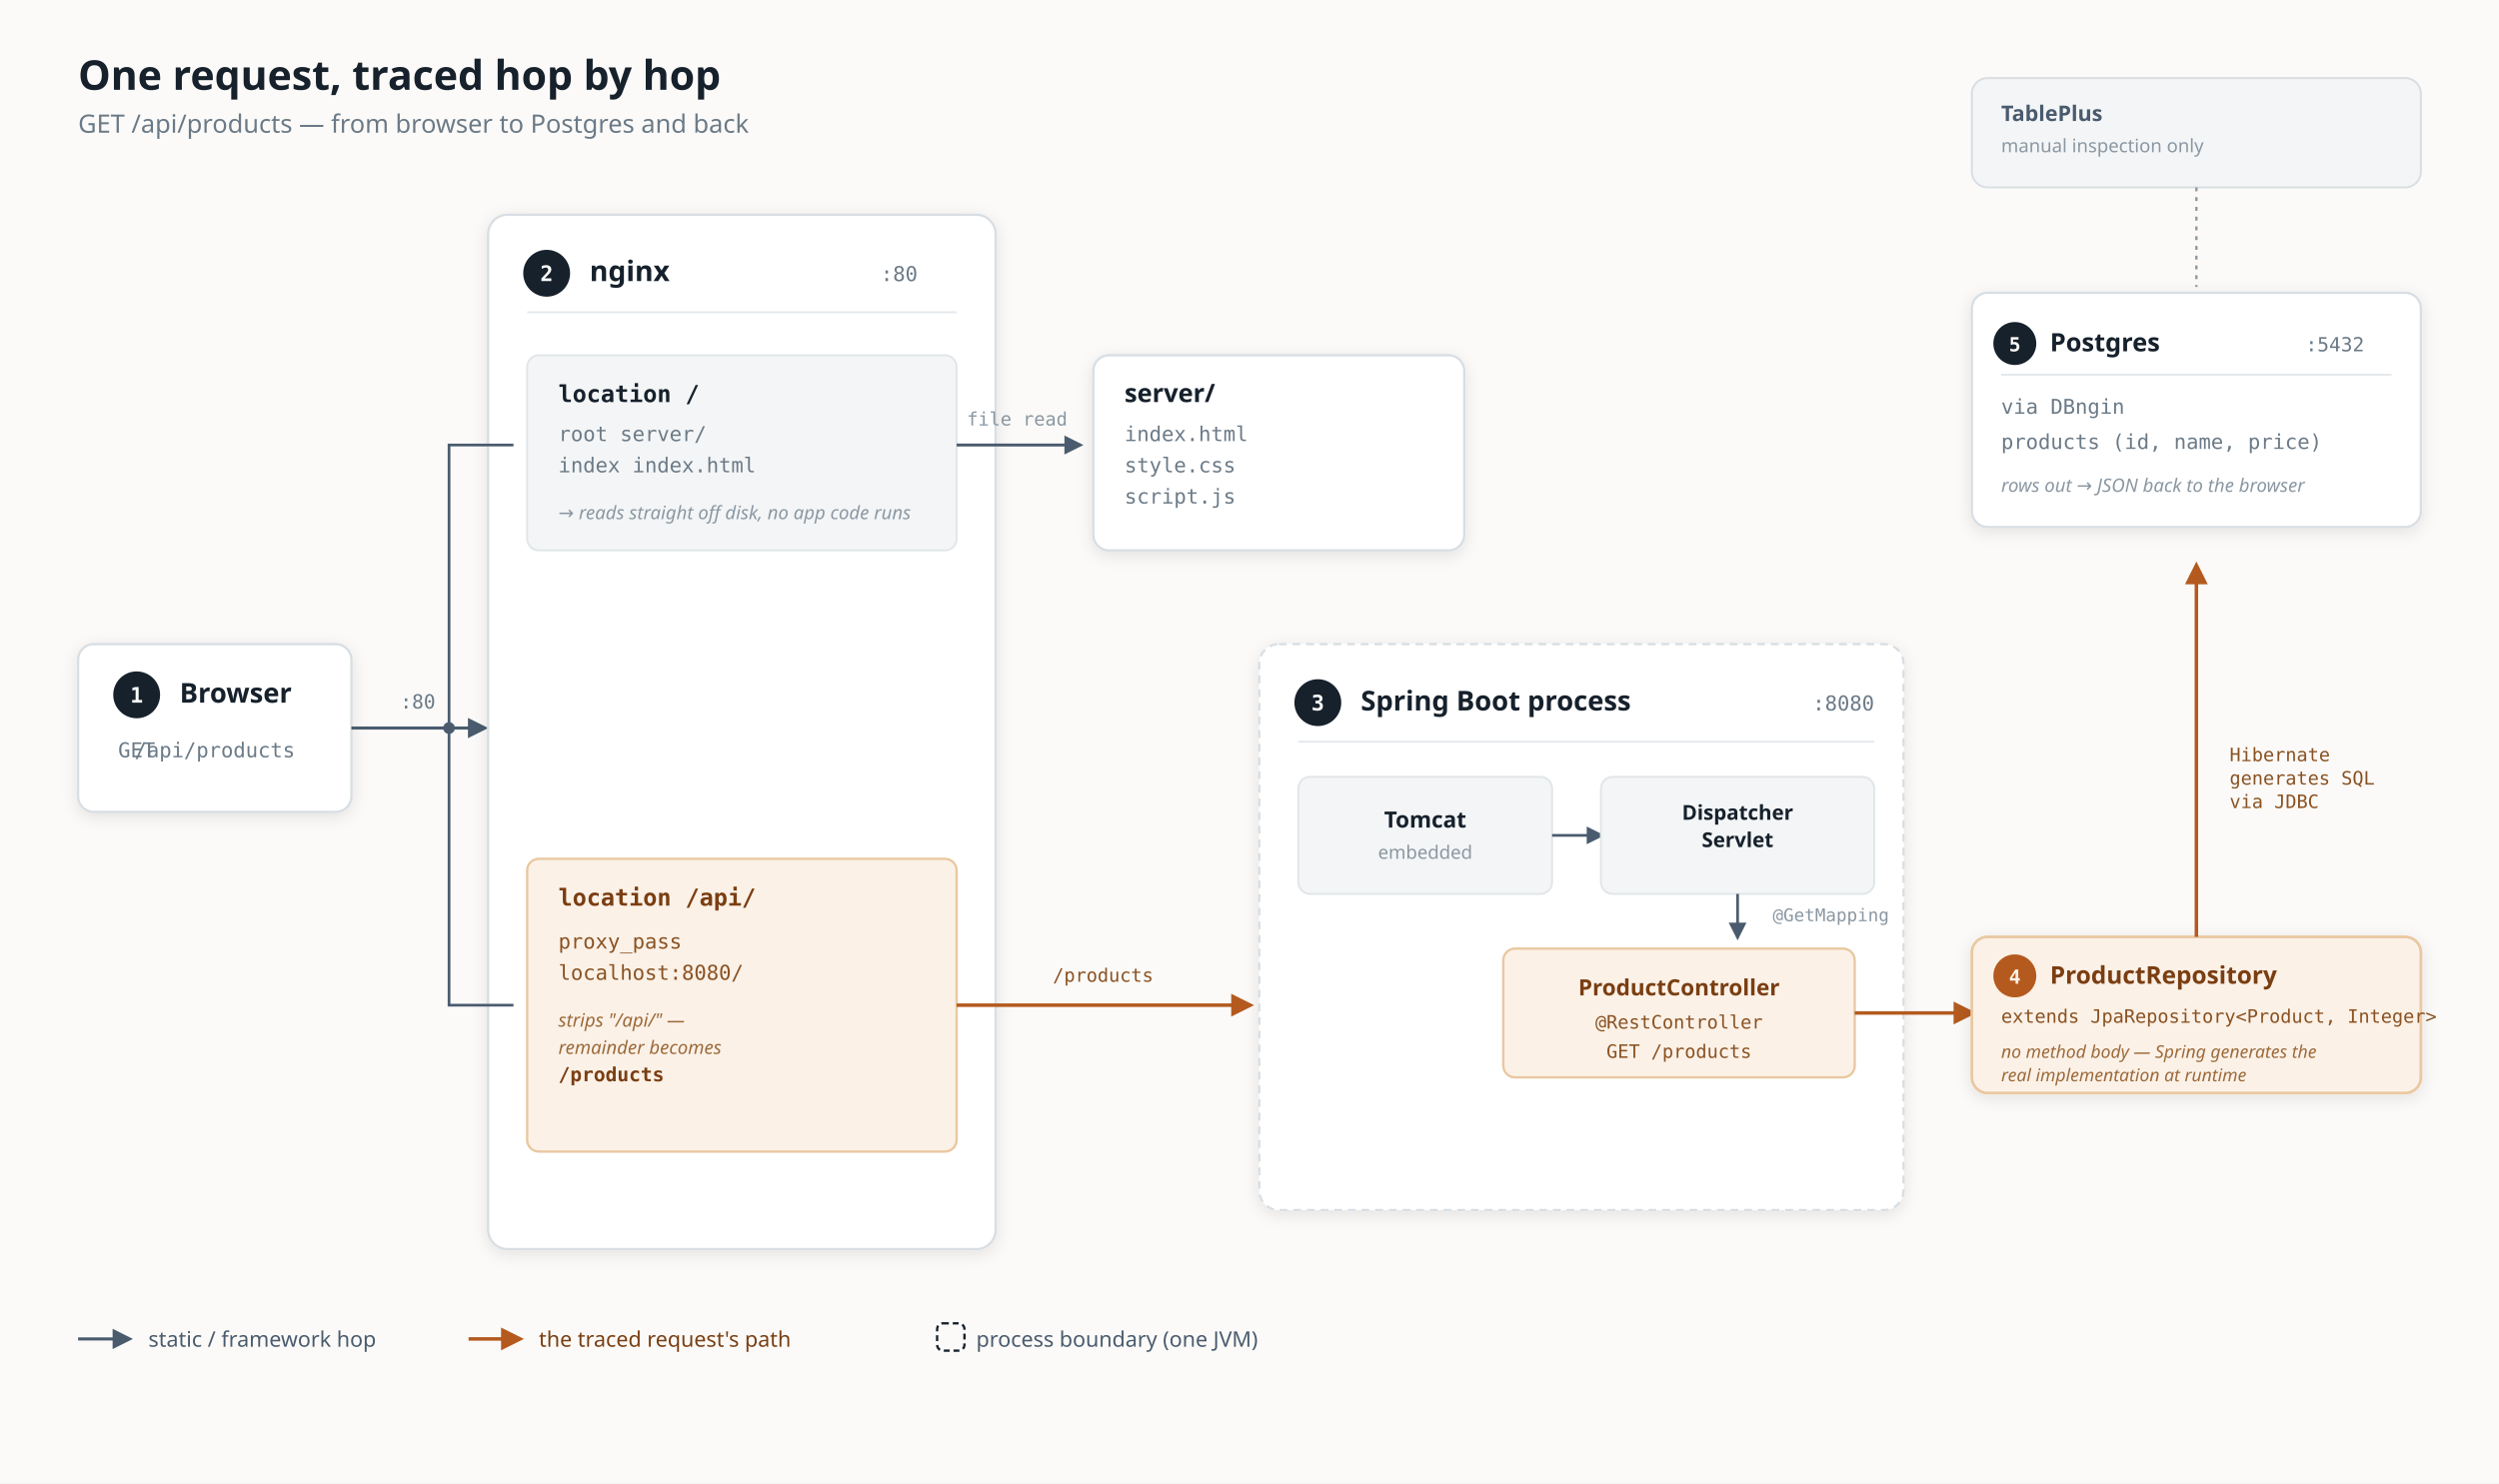
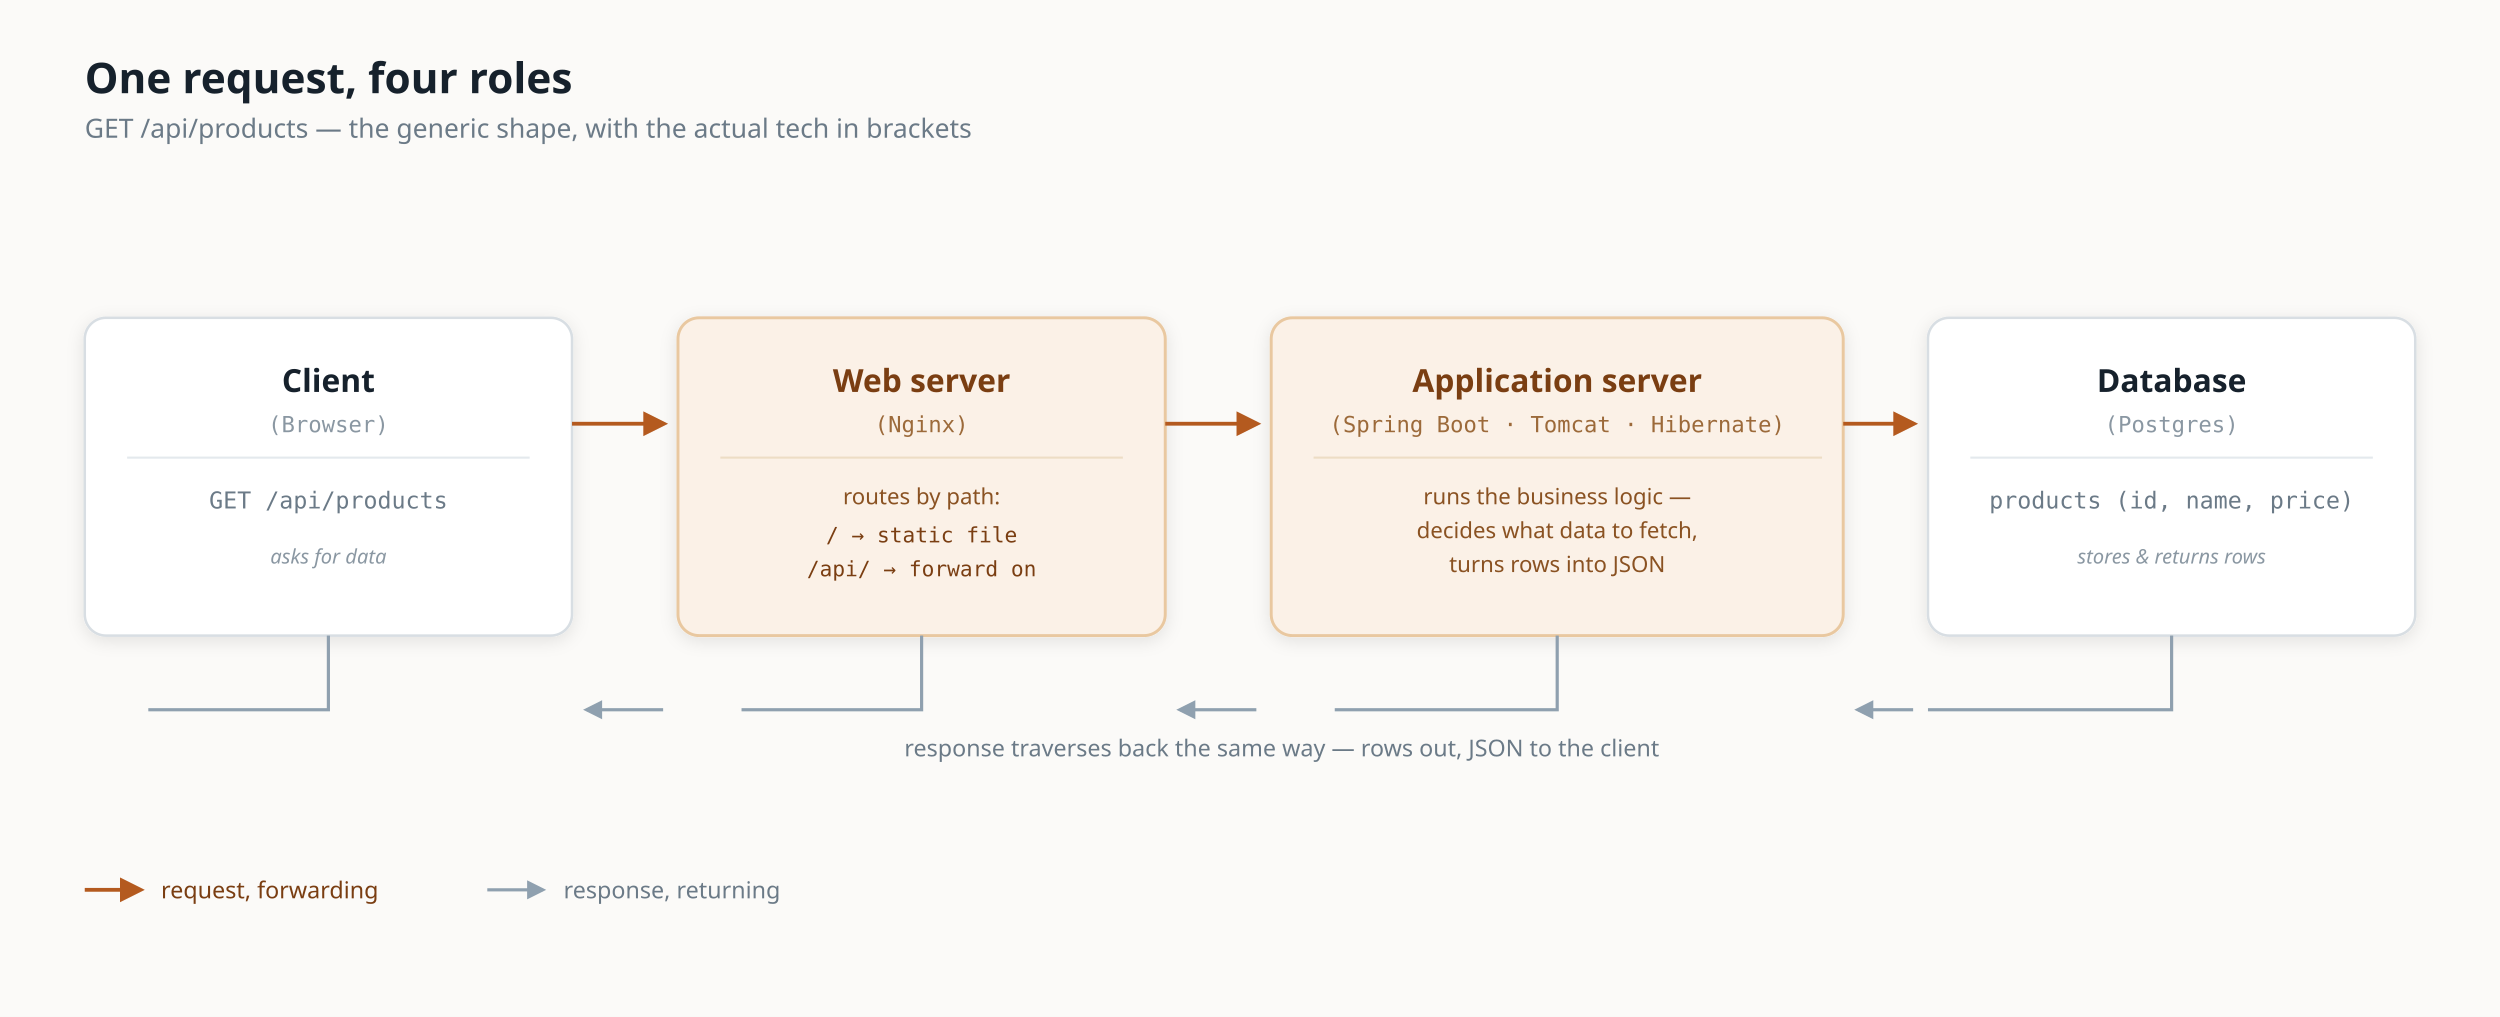
- <svg xmlns="http://www.w3.org/2000/svg" viewBox="0 0 1280 760" role="img" aria-label="Diagram: a browser sends GET /api/products to Nginx on port 80. Nginx's location slash serves static files directly from disk with no application code involved. Nginx's location /api/ strips that prefix and proxies the remainder to Spring Boot's embedded Tomcat on port 8080. Tomcat hands the request to DispatcherServlet, which routes it by @GetMapping to a RestController. The controller calls a JpaRepository, whose real implementation Spring generates at runtime, which Hibernate translates into SQL sent over JDBC to Postgres on port 5432. The response — JSON rows — flows back out the same path. TablePlus connects to Postgres separately, only for manual inspection.">
+ <svg xmlns="http://www.w3.org/2000/svg" viewBox="0 0 1180 480" role="img" aria-label="Diagram: a client sends a request to a web server (Nginx), which either serves a static file directly or forwards the request to an application server (Spring Boot, using an embedded Tomcat and Hibernate/JPA). The application server queries a database (Postgres) and returns rows. The response traverses back through the application server and web server to the client as JSON.">
  <defs>
    <marker id="arrow" viewBox="0 0 10 10" refX="8" refY="5" markerWidth="6.5" markerHeight="6.5" orient="auto-start-reverse">
-       <path d="M0,0 L10,5 L0,10 z" fill="#4A5B6E" />
+       <path d="M0,0 L10,5 L0,10 z" fill="#B45A1F" />
    </marker>
-     <marker id="arrow-accent" viewBox="0 0 10 10" refX="8" refY="5" markerWidth="6.5" markerHeight="6.5" orient="auto-start-reverse">
-       <path d="M0,0 L10,5 L0,10 z" fill="#B45A1F" />
+     <marker id="arrow-return" viewBox="0 0 10 10" refX="8" refY="5" markerWidth="6" markerHeight="6" orient="auto-start-reverse">
+       <path d="M0,0 L10,5 L0,10 z" fill="#8FA0AF" />
    </marker>
    <filter id="card-shadow" x="-20%" y="-20%" width="140%" height="140%">
      <feDropShadow dx="0" dy="2" stdDeviation="4" flood-color="#0F1720" flood-opacity="0.10" />
    </filter>
  </defs>
-   <rect x="0" y="0" width="1280" height="760" fill="#FBFAF8" />
-   <text x="40" y="46" font-family="'IBM Plex Sans','Segoe UI',sans-serif" font-size="21" font-weight="700" fill="#16212C">One request, traced hop by hop</text>
-   <text x="40" y="68" font-family="'IBM Plex Sans','Segoe UI',sans-serif" font-size="13" fill="#6B7A87">GET /api/products — from browser to Postgres and back</text>
+   <rect x="0" y="0" width="1180" height="480" fill="#FBFAF8" />
+   <text x="40" y="44" font-family="'IBM Plex Sans','Segoe UI',sans-serif" font-size="20" font-weight="700" fill="#16212C">One request, four roles</text>
+   <text x="40" y="65" font-family="'IBM Plex Sans','Segoe UI',sans-serif" font-size="12.5" fill="#6B7A87">GET /api/products — the generic shape, with the actual tech in brackets</text>
  <g filter="url(#card-shadow)">
-     <rect x="40" y="330" width="140" height="86" rx="8" fill="#FFFFFF" stroke="#D8DEE3" stroke-width="1.2" />
+     <rect x="40" y="150" width="230" height="150" rx="10" fill="#FFFFFF" stroke="#D8DEE3" stroke-width="1.2" />
  </g>
-   <circle cx="70" cy="356" r="12" fill="#16212C" />
-   <text x="70" y="360" text-anchor="middle" font-family="'IBM Plex Mono',monospace" font-size="11" font-weight="700" fill="#FBFAF8">1</text>
-   <text x="92" y="360" font-family="'IBM Plex Sans',sans-serif" font-size="14" font-weight="600" fill="#16212C">Browser</text>
-   <text x="70" y="388" text-anchor="middle" font-family="'IBM Plex Mono',monospace" font-size="10.5" fill="#6B7A87">GET</text>
-   <text x="110" y="388" text-anchor="middle" font-family="'IBM Plex Mono',monospace" font-size="10.5" fill="#6B7A87">/api/products</text>
-   <line x1="180" y1="373" x2="248" y2="373" stroke="#4A5B6E" stroke-width="1.6" marker-end="url(#arrow)" />
-   <text x="214" y="363" text-anchor="middle" font-family="'IBM Plex Mono',monospace" font-size="10" fill="#6B7A87">:80</text>
+   <text x="155" y="185" text-anchor="middle" font-family="'IBM Plex Sans',sans-serif" font-size="15" font-weight="700" fill="#16212C">Client</text>
+   <text x="155" y="204" text-anchor="middle" font-family="'IBM Plex Mono',monospace" font-size="10.5" fill="#8A97A2">(Browser)</text>
+   <line x1="60" y1="216" x2="250" y2="216" stroke="#E4E9ED" stroke-width="1" />
+   <text x="155" y="240" text-anchor="middle" font-family="'IBM Plex Mono',monospace" font-size="11" fill="#6B7A87">GET /api/products</text>
+   <text x="155" y="266" text-anchor="middle" font-family="'IBM Plex Sans',sans-serif" font-size="9.5" font-style="italic" fill="#8A97A2">asks for data</text>
  <g filter="url(#card-shadow)">
-     <rect x="250" y="110" width="260" height="530" rx="10" fill="#FFFFFF" stroke="#D8DEE3" stroke-width="1.2" />
+     <rect x="320" y="150" width="230" height="150" rx="10" fill="#FBF1E7" stroke="#E9C8A0" stroke-width="1.4" />
  </g>
-   <circle cx="280" cy="140" r="12" fill="#16212C" />
-   <text x="280" y="144" text-anchor="middle" font-family="'IBM Plex Mono',monospace" font-size="11" font-weight="700" fill="#FBFAF8">2</text>
-   <text x="302" y="144" font-family="'IBM Plex Sans',sans-serif" font-size="14.5" font-weight="700" fill="#16212C">nginx</text>
-   <text x="470" y="144" text-anchor="end" font-family="'IBM Plex Mono',monospace" font-size="10.5" fill="#6B7A87">:80</text>
-   <line x1="270" y1="160" x2="490" y2="160" stroke="#E4E9ED" stroke-width="1" />
-   <rect x="270" y="182" width="220" height="100" rx="6" fill="#F3F5F6" stroke="#E1E6E9" stroke-width="1" />
-   <text x="286" y="206" font-family="'IBM Plex Mono',monospace" font-size="12" font-weight="600" fill="#16212C">location /</text>
-   <text x="286" y="226" font-family="'IBM Plex Mono',monospace" font-size="10.5" fill="#6B7A87">root server/</text>
-   <text x="286" y="242" font-family="'IBM Plex Mono',monospace" font-size="10.5" fill="#6B7A87">index index.html</text>
-   <text x="286" y="266" font-family="'IBM Plex Sans',sans-serif" font-size="9.5" font-style="italic" fill="#8A97A2">→ reads straight off disk, no app code runs</text>
+   <text x="435" y="185" text-anchor="middle" font-family="'IBM Plex Sans',sans-serif" font-size="15" font-weight="700" fill="#7A3E12">Web server</text>
+   <text x="435" y="204" text-anchor="middle" font-family="'IBM Plex Mono',monospace" font-size="10.5" fill="#9C6A3A">(Nginx)</text>
+   <line x1="340" y1="216" x2="530" y2="216" stroke="#EDDDC5" stroke-width="1" />
+   <text x="435" y="238" text-anchor="middle" font-family="'IBM Plex Sans',sans-serif" font-size="10.5" fill="#8A5222">routes by path:</text>
+   <text x="435" y="256" text-anchor="middle" font-family="'IBM Plex Mono',monospace" font-size="10" fill="#7A3E12">/ → static file</text>
+   <text x="435" y="272" text-anchor="middle" font-family="'IBM Plex Mono',monospace" font-size="10" fill="#7A3E12">/api/ → forward on</text>
  <g filter="url(#card-shadow)">
-     <rect x="560" y="182" width="190" height="100" rx="8" fill="#FFFFFF" stroke="#D8DEE3" stroke-width="1.2" />
+     <rect x="600" y="150" width="270" height="150" rx="10" fill="#FBF1E7" stroke="#E9C8A0" stroke-width="1.4" />
  </g>
-   <text x="576" y="206" font-family="'IBM Plex Sans',sans-serif" font-size="13" font-weight="600" fill="#16212C">server/</text>
-   <text x="576" y="226" font-family="'IBM Plex Mono',monospace" font-size="10.5" fill="#6B7A87">index.html</text>
-   <text x="576" y="242" font-family="'IBM Plex Mono',monospace" font-size="10.5" fill="#6B7A87">style.css</text>
-   <text x="576" y="258" font-family="'IBM Plex Mono',monospace" font-size="10.5" fill="#6B7A87">script.js</text>
-   <line x1="490" y1="228" x2="553" y2="228" stroke="#4A5B6E" stroke-width="1.5" marker-end="url(#arrow)" />
-   <text x="521" y="218" text-anchor="middle" font-family="'IBM Plex Mono',monospace" font-size="9.5" fill="#8A97A2">file read</text>
-   <rect x="270" y="440" width="220" height="150" rx="6" fill="#FBF1E7" stroke="#E9C8A0" stroke-width="1.2" />
-   <text x="286" y="464" font-family="'IBM Plex Mono',monospace" font-size="12" font-weight="700" fill="#7A3E12">location /api/</text>
-   <text x="286" y="486" font-family="'IBM Plex Mono',monospace" font-size="10.5" fill="#8A5222">proxy_pass</text>
-   <text x="286" y="502" font-family="'IBM Plex Mono',monospace" font-size="10.5" fill="#8A5222">localhost:8080/</text>
-   <text x="286" y="526" font-family="'IBM Plex Sans',sans-serif" font-size="9.5" font-style="italic" fill="#9C6A3A">strips "/api/" —</text>
-   <text x="286" y="540" font-family="'IBM Plex Sans',sans-serif" font-size="9.5" font-style="italic" fill="#9C6A3A">remainder becomes</text>
-   <text x="286" y="554" font-family="'IBM Plex Mono',monospace" font-size="10" font-weight="600" fill="#7A3E12">/products</text>
-   <path d="M 210 373 L 230 373 L 230 515 L 263 515" fill="none" stroke="#4A5B6E" stroke-width="1.4" />
-   <path d="M 210 373 L 230 373 L 230 228 L 263 228" fill="none" stroke="#4A5B6E" stroke-width="1.4" />
-   <circle cx="230" cy="373" r="3" fill="#4A5B6E" />
-   <line x1="490" y1="515" x2="640" y2="515" stroke="#B45A1F" stroke-width="1.8" marker-end="url(#arrow-accent)" />
-   <text x="565" y="503" text-anchor="middle" font-family="'IBM Plex Mono',monospace" font-size="9.5" fill="#8A5222">/products</text>
+   <text x="735" y="185" text-anchor="middle" font-family="'IBM Plex Sans',sans-serif" font-size="15" font-weight="700" fill="#7A3E12">Application server</text>
+   <text x="735" y="204" text-anchor="middle" font-family="'IBM Plex Mono',monospace" font-size="10.5" fill="#9C6A3A">(Spring Boot · Tomcat · Hibernate)</text>
+   <line x1="620" y1="216" x2="860" y2="216" stroke="#EDDDC5" stroke-width="1" />
+   <text x="735" y="238" text-anchor="middle" font-family="'IBM Plex Sans',sans-serif" font-size="10.5" fill="#8A5222">runs the business logic —</text>
+   <text x="735" y="254" text-anchor="middle" font-family="'IBM Plex Sans',sans-serif" font-size="10.5" fill="#8A5222">decides what data to fetch,</text>
+   <text x="735" y="270" text-anchor="middle" font-family="'IBM Plex Sans',sans-serif" font-size="10.5" fill="#8A5222">turns rows into JSON</text>
  <g filter="url(#card-shadow)">
-     <rect x="645" y="330" width="330" height="290" rx="10" fill="#FFFFFF" stroke="#D8DEE3" stroke-width="1.2" stroke-dasharray="4 3" />
+     <rect x="910" y="150" width="230" height="150" rx="10" fill="#FFFFFF" stroke="#D8DEE3" stroke-width="1.2" />
  </g>
-   <circle cx="675" cy="360" r="12" fill="#16212C" />
-   <text x="675" y="364" text-anchor="middle" font-family="'IBM Plex Mono',monospace" font-size="11" font-weight="700" fill="#FBFAF8">3</text>
-   <text x="697" y="364" font-family="'IBM Plex Sans',sans-serif" font-size="14" font-weight="700" fill="#16212C">Spring Boot process</text>
-   <text x="960" y="364" text-anchor="end" font-family="'IBM Plex Mono',monospace" font-size="10.5" fill="#6B7A87">:8080</text>
-   <line x1="665" y1="380" x2="960" y2="380" stroke="#E4E9ED" stroke-width="1" />
-   <rect x="665" y="398" width="130" height="60" rx="6" fill="#F3F5F6" stroke="#E1E6E9" stroke-width="1" />
-   <text x="730" y="424" text-anchor="middle" font-family="'IBM Plex Sans',sans-serif" font-size="11.5" font-weight="600" fill="#16212C">Tomcat</text>
-   <text x="730" y="440" text-anchor="middle" font-family="'IBM Plex Sans',sans-serif" font-size="9.5" fill="#8A97A2">embedded</text>
-   <line x1="795" y1="428" x2="820" y2="428" stroke="#4A5B6E" stroke-width="1.4" marker-end="url(#arrow)" />
-   <rect x="820" y="398" width="140" height="60" rx="6" fill="#F3F5F6" stroke="#E1E6E9" stroke-width="1" />
-   <text x="890" y="420" text-anchor="middle" font-family="'IBM Plex Sans',sans-serif" font-size="10.5" font-weight="600" fill="#16212C">Dispatcher</text>
-   <text x="890" y="434" text-anchor="middle" font-family="'IBM Plex Sans',sans-serif" font-size="10.5" font-weight="600" fill="#16212C">Servlet</text>
-   <line x1="890" y1="458" x2="890" y2="480" stroke="#4A5B6E" stroke-width="1.4" marker-end="url(#arrow)" />
-   <text x="908" y="472" font-family="'IBM Plex Mono',monospace" font-size="9" fill="#8A97A2">@GetMapping</text>
-   <rect x="770" y="486" width="180" height="66" rx="6" fill="#FBF1E7" stroke="#E9C8A0" stroke-width="1.2" />
-   <text x="860" y="510" text-anchor="middle" font-family="'IBM Plex Sans',sans-serif" font-size="11.5" font-weight="700" fill="#7A3E12">ProductController</text>
-   <text x="860" y="527" text-anchor="middle" font-family="'IBM Plex Mono',monospace" font-size="9.5" fill="#8A5222">@RestController</text>
-   <text x="860" y="542" text-anchor="middle" font-family="'IBM Plex Mono',monospace" font-size="9.5" fill="#8A5222">GET /products</text>
-   <line x1="950" y1="519" x2="1010" y2="519" stroke="#B45A1F" stroke-width="1.8" marker-end="url(#arrow-accent)" />
-   <g filter="url(#card-shadow)">
-     <rect x="1010" y="480" width="230" height="80" rx="8" fill="#FBF1E7" stroke="#E9C8A0" stroke-width="1.4" />
-   </g>
-   <circle cx="1032" cy="500" r="11" fill="#B45A1F" />
-   <text x="1032" y="504" text-anchor="middle" font-family="'IBM Plex Mono',monospace" font-size="10" font-weight="700" fill="#FBF1E7">4</text>
-   <text x="1050" y="504" font-family="'IBM Plex Sans',sans-serif" font-size="12.5" font-weight="700" fill="#7A3E12">ProductRepository</text>
-   <text x="1025" y="524" font-family="'IBM Plex Mono',monospace" font-size="9.5" fill="#8A5222">extends JpaRepository&lt;Product, Integer&gt;</text>
-   <text x="1025" y="542" font-family="'IBM Plex Sans',sans-serif" font-size="9" font-style="italic" fill="#9C6A3A">no method body — Spring generates the</text>
-   <text x="1025" y="554" font-family="'IBM Plex Sans',sans-serif" font-size="9" font-style="italic" fill="#9C6A3A">real implementation at runtime</text>
-   <line x1="1125" y1="480" x2="1125" y2="290" stroke="#B45A1F" stroke-width="1.8" marker-end="url(#arrow-accent)" />
-   <text x="1142" y="390" font-family="'IBM Plex Mono',monospace" font-size="9.5" fill="#8A5222">Hibernate</text>
-   <text x="1142" y="402" font-family="'IBM Plex Mono',monospace" font-size="9.5" fill="#8A5222">generates SQL</text>
-   <text x="1142" y="414" font-family="'IBM Plex Mono',monospace" font-size="9.5" fill="#8A5222">via JDBC</text>
-   <g filter="url(#card-shadow)">
-     <rect x="1010" y="150" width="230" height="120" rx="8" fill="#FFFFFF" stroke="#D8DEE3" stroke-width="1.2" />
-   </g>
-   <circle cx="1032" cy="176" r="11" fill="#16212C" />
-   <text x="1032" y="180" text-anchor="middle" font-family="'IBM Plex Mono',monospace" font-size="10" font-weight="700" fill="#FBFAF8">5</text>
-   <text x="1050" y="180" font-family="'IBM Plex Sans',sans-serif" font-size="13" font-weight="700" fill="#16212C">Postgres</text>
-   <text x="1211" y="180" text-anchor="end" font-family="'IBM Plex Mono',monospace" font-size="10" fill="#6B7A87">:5432</text>
-   <line x1="1025" y1="192" x2="1225" y2="192" stroke="#E4E9ED" stroke-width="1" />
-   <text x="1025" y="212" font-family="'IBM Plex Mono',monospace" font-size="10.5" fill="#6B7A87">via DBngin</text>
-   <text x="1025" y="230" font-family="'IBM Plex Mono',monospace" font-size="10.5" fill="#6B7A87">products (id, name, price)</text>
-   <text x="1025" y="252" font-family="'IBM Plex Sans',sans-serif" font-size="9.5" font-style="italic" fill="#8A97A2">rows out → JSON back to the browser</text>
-   <rect x="1010" y="40" width="230" height="56" rx="8" fill="#F3F5F6" stroke="#D8DEE3" stroke-width="1" />
-   <text x="1025" y="62" font-family="'IBM Plex Sans',sans-serif" font-size="11" font-weight="600" fill="#4A5B6E">TablePlus</text>
-   <text x="1025" y="78" font-family="'IBM Plex Sans',sans-serif" font-size="9.5" fill="#8A97A2">manual inspection only</text>
-   <line x1="1125" y1="96" x2="1125" y2="147" stroke="#8A97A2" stroke-width="1.2" stroke-dasharray="2 3" />
-   <line x1="40" y1="686" x2="66" y2="686" stroke="#4A5B6E" stroke-width="1.6" marker-end="url(#arrow)" />
-   <text x="76" y="690" font-family="'IBM Plex Sans',sans-serif" font-size="11" fill="#4A5B6E">static / framework hop</text>
-   <line x1="240" y1="686" x2="266" y2="686" stroke="#B45A1F" stroke-width="1.8" marker-end="url(#arrow-accent)" />
-   <text x="276" y="690" font-family="'IBM Plex Sans',sans-serif" font-size="11" fill="#7A3E12">the traced request's path</text>
-   <rect x="480" y="678" width="14" height="14" rx="3" fill="none" stroke="#16212C" stroke-width="1.2" stroke-dasharray="3 2" />
-   <text x="500" y="690" font-family="'IBM Plex Sans',sans-serif" font-size="11" fill="#4A5B6E">process boundary (one JVM)</text>
+   <text x="1025" y="185" text-anchor="middle" font-family="'IBM Plex Sans',sans-serif" font-size="15" font-weight="700" fill="#16212C">Database</text>
+   <text x="1025" y="204" text-anchor="middle" font-family="'IBM Plex Mono',monospace" font-size="10.5" fill="#8A97A2">(Postgres)</text>
+   <line x1="930" y1="216" x2="1120" y2="216" stroke="#E4E9ED" stroke-width="1" />
+   <text x="1025" y="240" text-anchor="middle" font-family="'IBM Plex Mono',monospace" font-size="11" fill="#6B7A87">products (id, name, price)</text>
+   <text x="1025" y="266" text-anchor="middle" font-family="'IBM Plex Sans',sans-serif" font-size="9.5" font-style="italic" fill="#8A97A2">stores &amp; returns rows</text>
+   <line x1="270" y1="200" x2="313" y2="200" stroke="#B45A1F" stroke-width="1.8" marker-end="url(#arrow)" />
+   <line x1="550" y1="200" x2="593" y2="200" stroke="#B45A1F" stroke-width="1.8" marker-end="url(#arrow)" />
+   <line x1="870" y1="200" x2="903" y2="200" stroke="#B45A1F" stroke-width="1.8" marker-end="url(#arrow)" />
+   <line x1="903" y1="335" x2="877" y2="335" stroke="#8FA0AF" stroke-width="1.5" marker-end="url(#arrow-return)" />
+   <line x1="593" y1="335" x2="557" y2="335" stroke="#8FA0AF" stroke-width="1.5" marker-end="url(#arrow-return)" />
+   <line x1="313" y1="335" x2="277" y2="335" stroke="#8FA0AF" stroke-width="1.5" marker-end="url(#arrow-return)" />
+   <path d="M 1025 300 L 1025 335 L 910 335" fill="none" stroke="#8FA0AF" stroke-width="1.5" />
+   <path d="M 735 300 L 735 335 L 630 335" fill="none" stroke="#8FA0AF" stroke-width="1.5" />
+   <path d="M 435 300 L 435 335 L 350 335" fill="none" stroke="#8FA0AF" stroke-width="1.5" />
+   <path d="M 155 300 L 155 335 L 70 335" fill="none" stroke="#8FA0AF" stroke-width="1.5" />
+   <text x="605" y="357" text-anchor="middle" font-family="'IBM Plex Sans',sans-serif" font-size="11" fill="#6B7A87">response traverses back the same way — rows out, JSON to the client</text>
+   <line x1="40" y1="420" x2="66" y2="420" stroke="#B45A1F" stroke-width="1.8" marker-end="url(#arrow)" />
+   <text x="76" y="424" font-family="'IBM Plex Sans',sans-serif" font-size="11" fill="#7A3E12">request, forwarding</text>
+   <line x1="230" y1="420" x2="256" y2="420" stroke="#8FA0AF" stroke-width="1.5" marker-end="url(#arrow-return)" />
+   <text x="266" y="424" font-family="'IBM Plex Sans',sans-serif" font-size="11" fill="#6B7A87">response, returning</text>
</svg>
